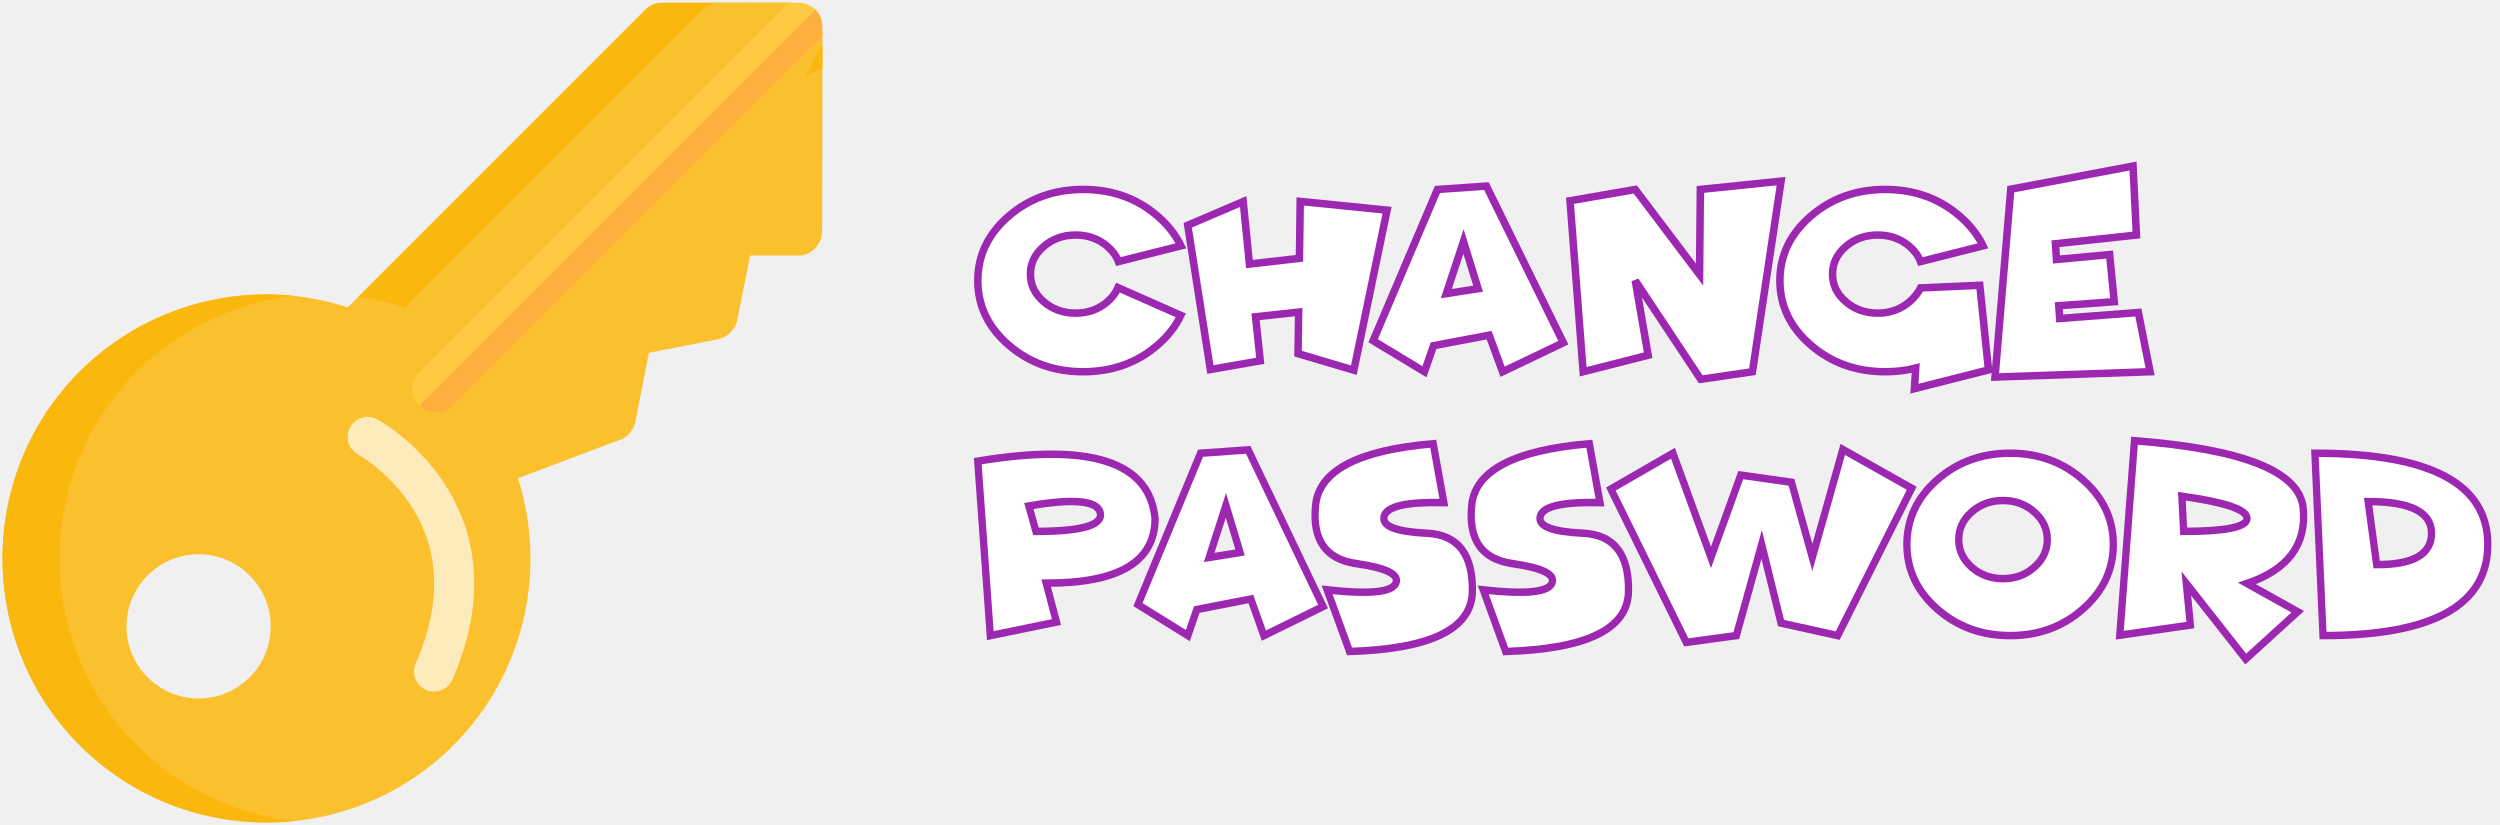
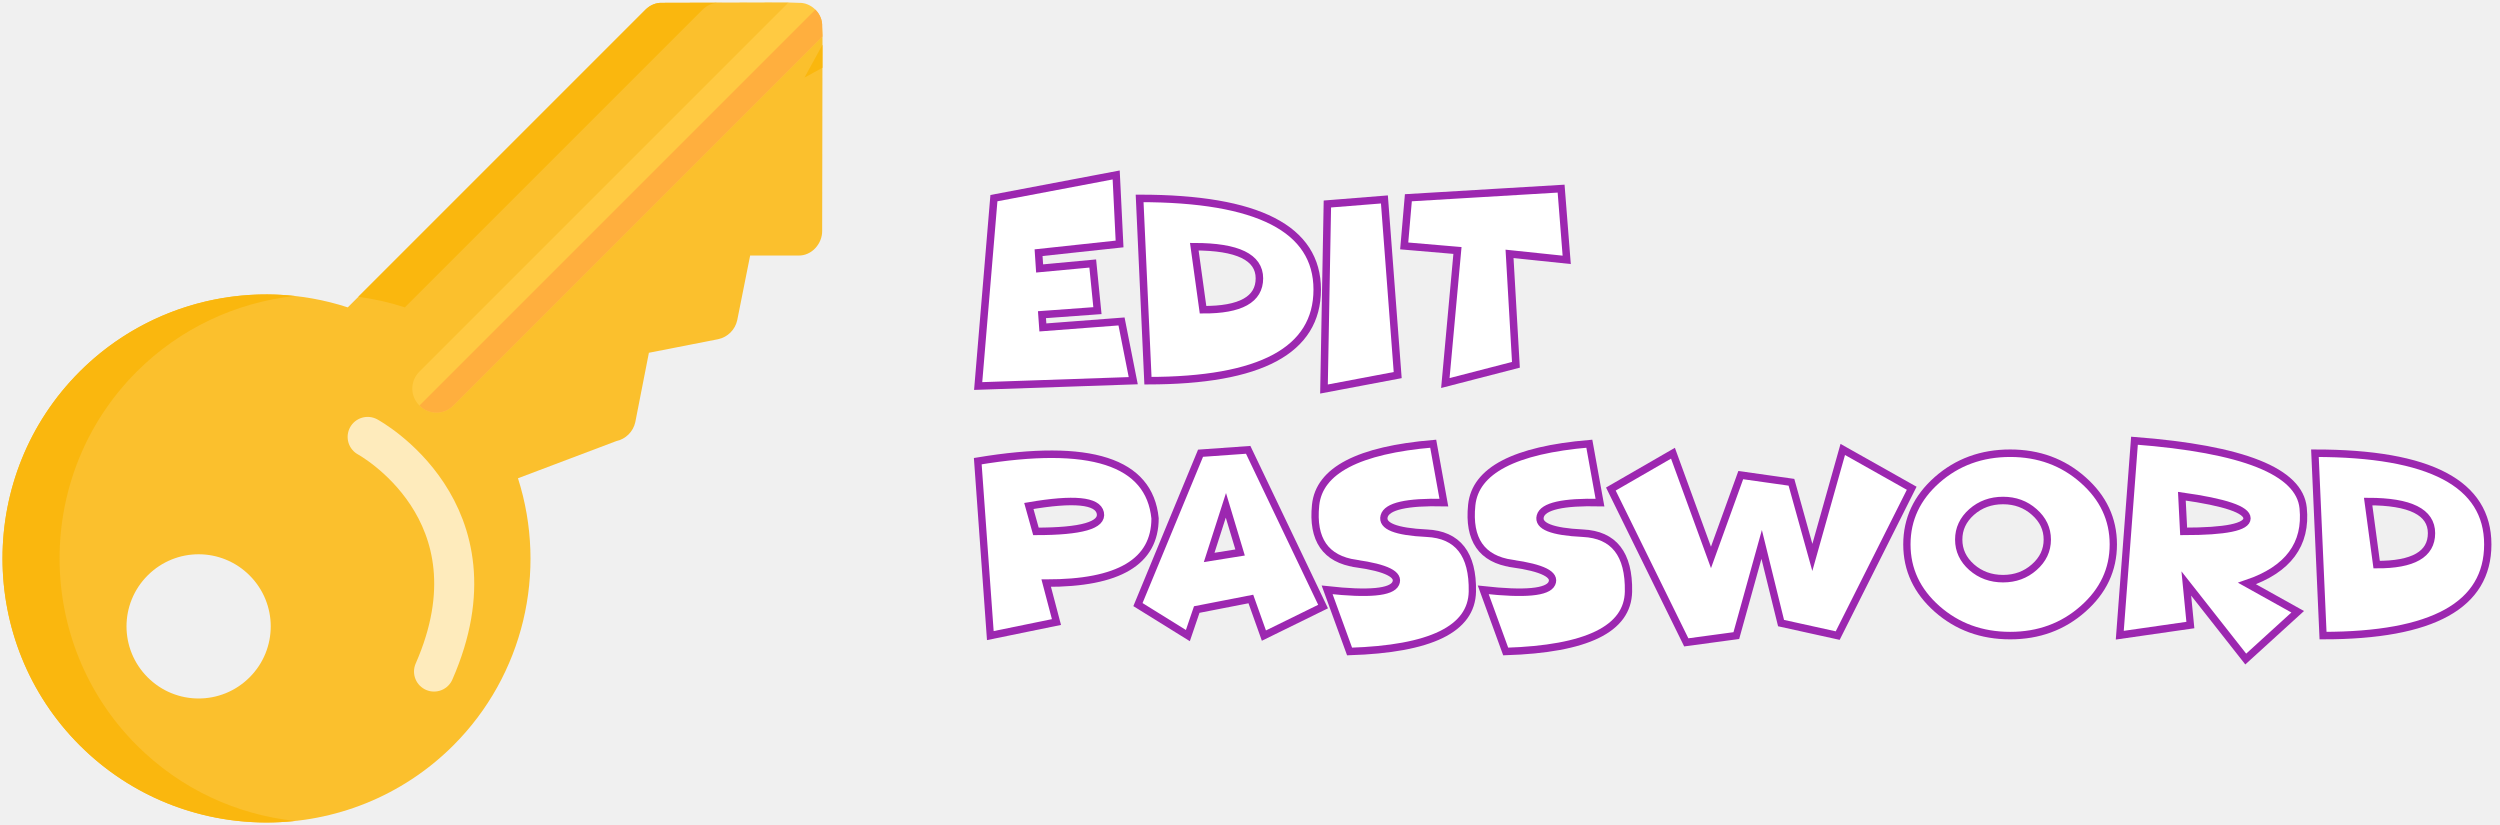
<svg xmlns="http://www.w3.org/2000/svg" width="1e3" height="330" version="1.1" viewBox="0 0 1000 330" xml:space="preserve">
  <circle transform="scale(-1,1)" cx="553.824" cy="1511.377" r="0" fill="#9ed1fa" stroke-width=".75" />
  <rect x="-4.5190305e-14" y="-4.84375e-6" width="1e3" height="330" ry="0" opacity="0" stroke-width="6.243" />
  <g transform="matrix(.6406245 0 0 .6406255 -41.3663 -307.8595)">
    <g transform="matrix(3.779528,0,0,3.779528,-1946.686,463.7671)" stroke-width=".265">
      <path d="m617.717 83.453 16.24-6.137c1.572-0.336 2.806-1.571 3.143-3.143l2.245-11.45 11.45-2.245c1.572-0.336 2.806-1.571 3.143-3.143l2.133-10.674 7.97-2.65e-4c2.189 0.056 3.985-1.954 3.929-4.143l0.056-32.048-12.404 6.791 6.792-12.404-20.823 0.056c-1.067-0.056-2.077 0.393-2.807 1.123l-49.186 49.186c-15.491-5.051-32.666-1.01-44.284 10.608-17.006 17.006-17.007 44.733 0 61.739s44.733 17.006 61.739 0c11.562-11.562 15.604-28.624 10.664-44.115zm-61.178 32.89c-4.659-4.659-4.658-12.18 0-16.838 4.659-4.659 12.179-4.659 16.838 0 4.659 4.659 4.659 12.179 0 16.838-4.658 4.658-12.179 4.659-16.838 0z" fill="#fbc02d" />
      <path d="m668.025 10.469-60.973 60.973c-1.571 1.571-4.041 1.572-5.613 0-1.572-1.572-1.571-4.041 0-5.613l60.973-60.973 1.628 0.056c1.066-0.056 2.076 0.393 2.806 1.123 0.73 0.73 1.179 1.74 1.123 2.806z" fill="#ffca42" />
      <path d="m668.025 10.469-60.973 60.973c-1.571 1.571-4.041 1.572-5.613 0l65.407-65.407c0.73 0.73 1.179 1.74 1.123 2.806z" fill="#ffaf3e" />
    </g>
    <path d="m556.92 482.123-78.699 0.211c-4.032-0.212-7.851 1.486-10.609 4.244l-179.293 179.293c9.769 1.31 19.488 3.492 29.037 6.605l185.9-185.898c2.758-2.758 6.575-4.456 10.607-4.244l43.004-0.115zm21.203 26.373-11.229 20.508 11.203-6.135zm-346.713 155.9c-43.099-0.154-85.509 16.613-117.07 48.174-64.275 64.275-64.277 169.07 0 233.346 36.663 36.663 86.507 52.4 134.496 47.238-36.145-3.887-71.237-19.624-98.852-47.238-64.277-64.276-64.275-169.071 0-233.346 27.062-27.062 62.102-43.228 98.711-47.195-5.758-0.63-11.527-0.958-17.285-0.979z" fill="#fab70e" stroke-width="1" />
    <path d="m294.127 753.368s85.502 46.215 41.445 146.498" fill="none" opacity=".681" stroke="#fff" stroke-linecap="round" stroke-linejoin="round" stroke-width="25" />
  </g>
-   <g fill="#fff" stroke="#9c27b0" stroke-width="3" style="font-feature-settings:normal;font-variant-caps:normal;font-variant-ligatures:normal;font-variant-numeric:normal" aria-label="Change ">
-     <path d="m463.055 138.018q-12.344 10.677-29.792 10.677t-29.792-10.677q-12.344-10.677-12.344-25.781 0-15.104 12.344-25.781t29.792-10.677 29.792 10.677q6.198 5.365 9.323 11.875l-25 6.302q-1.25-3.333-4.375-6.042-5.312-4.583-12.76-4.583-7.448 0-12.76 4.583-5.312 4.583-5.312 11.042t5.312 11.042q5.312 4.583 12.76 4.583 7.448 0 12.76-4.583 2.865-2.5 4.219-5.625l25.104 11.094q-3.073 6.51-9.271 11.875z" style="" />
-     <path d="m502.222 126.716 1.875 17.604-19.948 3.49-9.062-57.708 22.188-9.479 2.5 25 20-2.292 0.312-22.76 34.74 3.49-13.281 64.01-22.344-6.615 0.26-16.615z" style="" />
-     <path d="m573.42 138.279-3.646 10.417-20.521-12.396 25.729-60.521 19.583-1.354 30.781 62.656-24.323 11.615-5.365-14.635zm17.812-22.812-5.833-18.854-6.875 20.833z" style="" />
-     <path d="m654.097 112.237 5.156 29.844-25.99 6.615-5.26-68.385 26.094-4.531 25.729 34.062 0.312-34.062 32.292-3.333-11.458 76.25-20.677 3.021z" style="" />
-     <path d="m795.399 147.966-29.635 7.5 0.521-8.229q-5.781 1.458-12.188 1.458-17.448 0-29.792-10.677-12.344-10.677-12.344-25.781 0-15.104 12.344-25.781t29.792-10.677q17.448 0 29.792 10.677 6.198 5.365 9.323 11.875l-25 6.302q-1.25-3.333-4.375-6.042-5.312-4.583-12.76-4.583t-12.76 4.583q-5.312 4.583-5.312 11.042t5.312 11.042q5.312 4.583 12.76 4.583t12.76-4.583q2.865-2.5 4.427-5.521l23.646-1.042z" style="" />
-     <path d="m853.212 66.404 1.354 27.604-32.396 3.49 0.417 6.302 21.25-1.979 1.875 18.854-22.188 1.615 0.365 5.104 31.458-2.396 4.688 23.698-62.031 2.135 6.302-75.156z" style="" />
-   </g>
  <g transform="scale(.9862929 1.013898)" fill="#fff" stroke="#9c27b0" stroke-width="2.96" style="font-feature-settings:normal;font-variant-caps:normal;font-variant-ligatures:normal;font-variant-numeric:normal" aria-label="password">
    <path d="m424.296 230.041 4.163 15.366-26.827 5.345-5.088-68.815q68.455-11.049 71.899 22.561 0 25.696-44.146 25.542zm-7.041-30.425 2.878 10.022q27.752 0 26.108-7.298-1.645-7.298-28.986-2.724z" />
    <path d="m485.351 240.474-3.598 10.279-20.249-12.231 25.388-59.718 19.324-1.336 30.373 61.826-24 11.461-5.293-14.441zm17.576-22.51-5.756-18.604-6.784 20.557z" />
    <path d="m549.951 222.332q-18.553-2.621-16.394-23.075 2.159-20.454 47.693-24.206l4.317 23.23q-22.561-0.514-24.206 5.345-1.645 5.859 17.268 6.732 18.913 0.874 18.501 23.024-0.411 22.15-49.8 23.641l-9.097-24.309q25.285 2.724 27.804-2.518 2.518-5.293-16.086-7.863z" />
    <path d="m613.267 222.332q-18.553-2.621-16.394-23.075 2.159-20.454 47.693-24.206l4.317 23.23q-22.561-0.514-24.206 5.345-1.645 5.859 17.268 6.732 18.913 0.874 18.501 23.024-0.411 22.15-49.8 23.641l-9.097-24.309q25.285 2.724 27.804-2.518 2.518-5.293-16.086-7.863z" />
    <path d="m714.46 214.777-10.279 35.975-20.3 2.672-30.579-60.489 25.182-14.133 15.418 41.114 12.077-32.48 20.557 2.827 8.48 29.654 12.334-42.605 27.958 15.315-30.013 58.125-22.973-4.934z" />
    <path d="m815.241 250.752q-17.371 0-29.654-10.536-12.231-10.536-12.231-25.439t12.231-25.439q12.283-10.536 29.654-10.536 17.319 0 29.551 10.536 12.283 10.536 12.283 25.439t-12.283 25.439q-12.231 10.536-29.551 10.536zm-2.878-22.459q7.401 0 12.643-4.523 5.293-4.523 5.293-10.895 0-6.373-5.293-10.895-5.242-4.523-12.643-4.523-7.452 0-12.745 4.523-5.242 4.523-5.242 10.895 0 6.373 5.242 10.895 5.293 4.523 12.745 4.523z" />
    <path d="m884.878 195.762 0.72 13.876q25.696 0 25.696-5.139 0-5.139-26.416-8.737zm3.443 50.828-28.626 4.009 5.962-76.729q66.194 4.934 68.404 26.519 2.261 21.534-22.767 29.808l20.557 11.152-21.071 18.656-24.103-29.808z" />
    <path d="m942.13 250.752-3.289-71.95q70.1 0 70.1 35.975t-66.811 35.975zm18.296-52.883 3.443 24.874q22.253 0.103 22.253-12.386 0-12.488-25.696-12.488z" />
  </g>
+   <g transform="translate(-40.52676,-315.5214)" fill="#fff" stroke="#9c27b0" stroke-width="3" style="font-feature-settings:normal;font-variant-caps:normal;font-variant-ligatures:normal;font-variant-numeric:normal" aria-label="edit">
+     <path d="m486.999 385.505 1.354 27.604-32.396 3.49 0.417 6.302 21.25-1.979 1.875 18.854-22.187 1.615 0.365 5.104 31.458-2.396 4.688 23.698-62.031 2.135 6.302-75.156z" />
+     <path d="m499.707 467.797-3.333-72.917q71.042 0 71.042 36.458t-67.708 36.458zm18.542-53.594 3.49 25.208q22.552 0.104 22.552-12.552t-26.042-12.656z" />
+     <path d="m594.291 395.297 5.312 70.26-29.479 5.573 1.354-74.01z" />
+     <path d="m644.343 417.067 2.552 44.375-28.229 7.292 4.844-53.021-21.302-1.823 1.667-19.271 61.094-3.646 2.24 28.49z" />
+   </g>
</svg>
